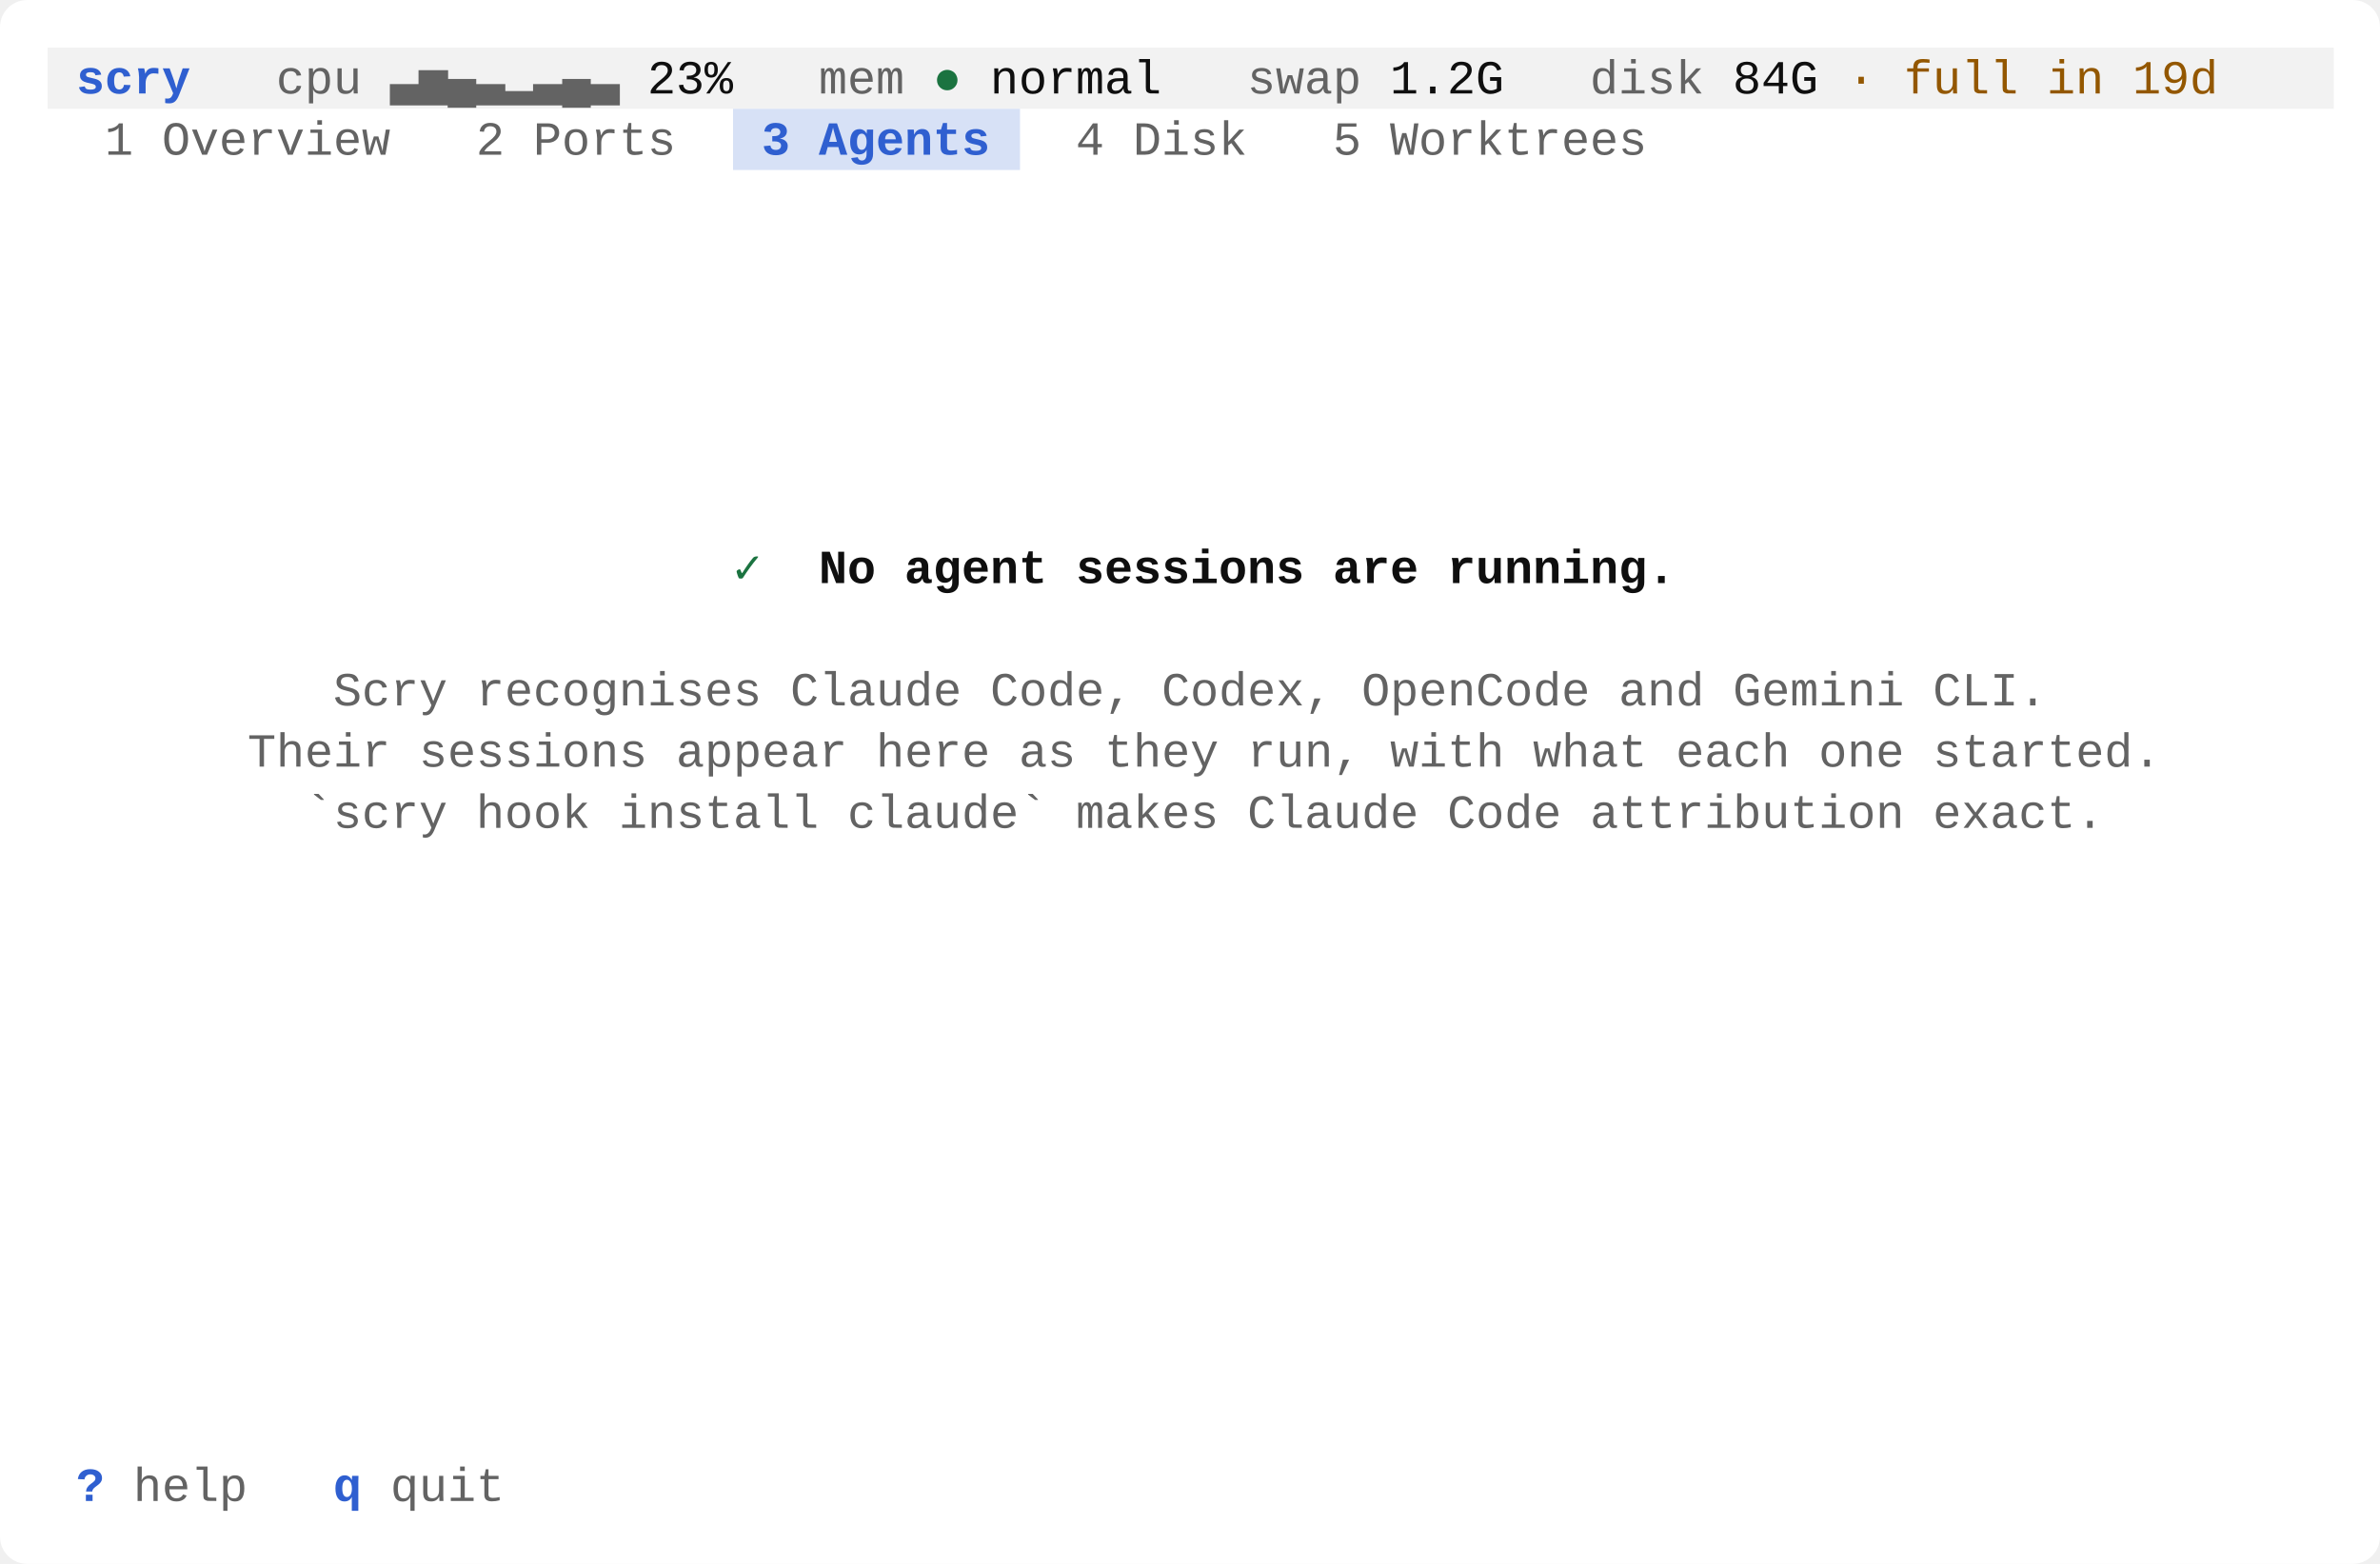
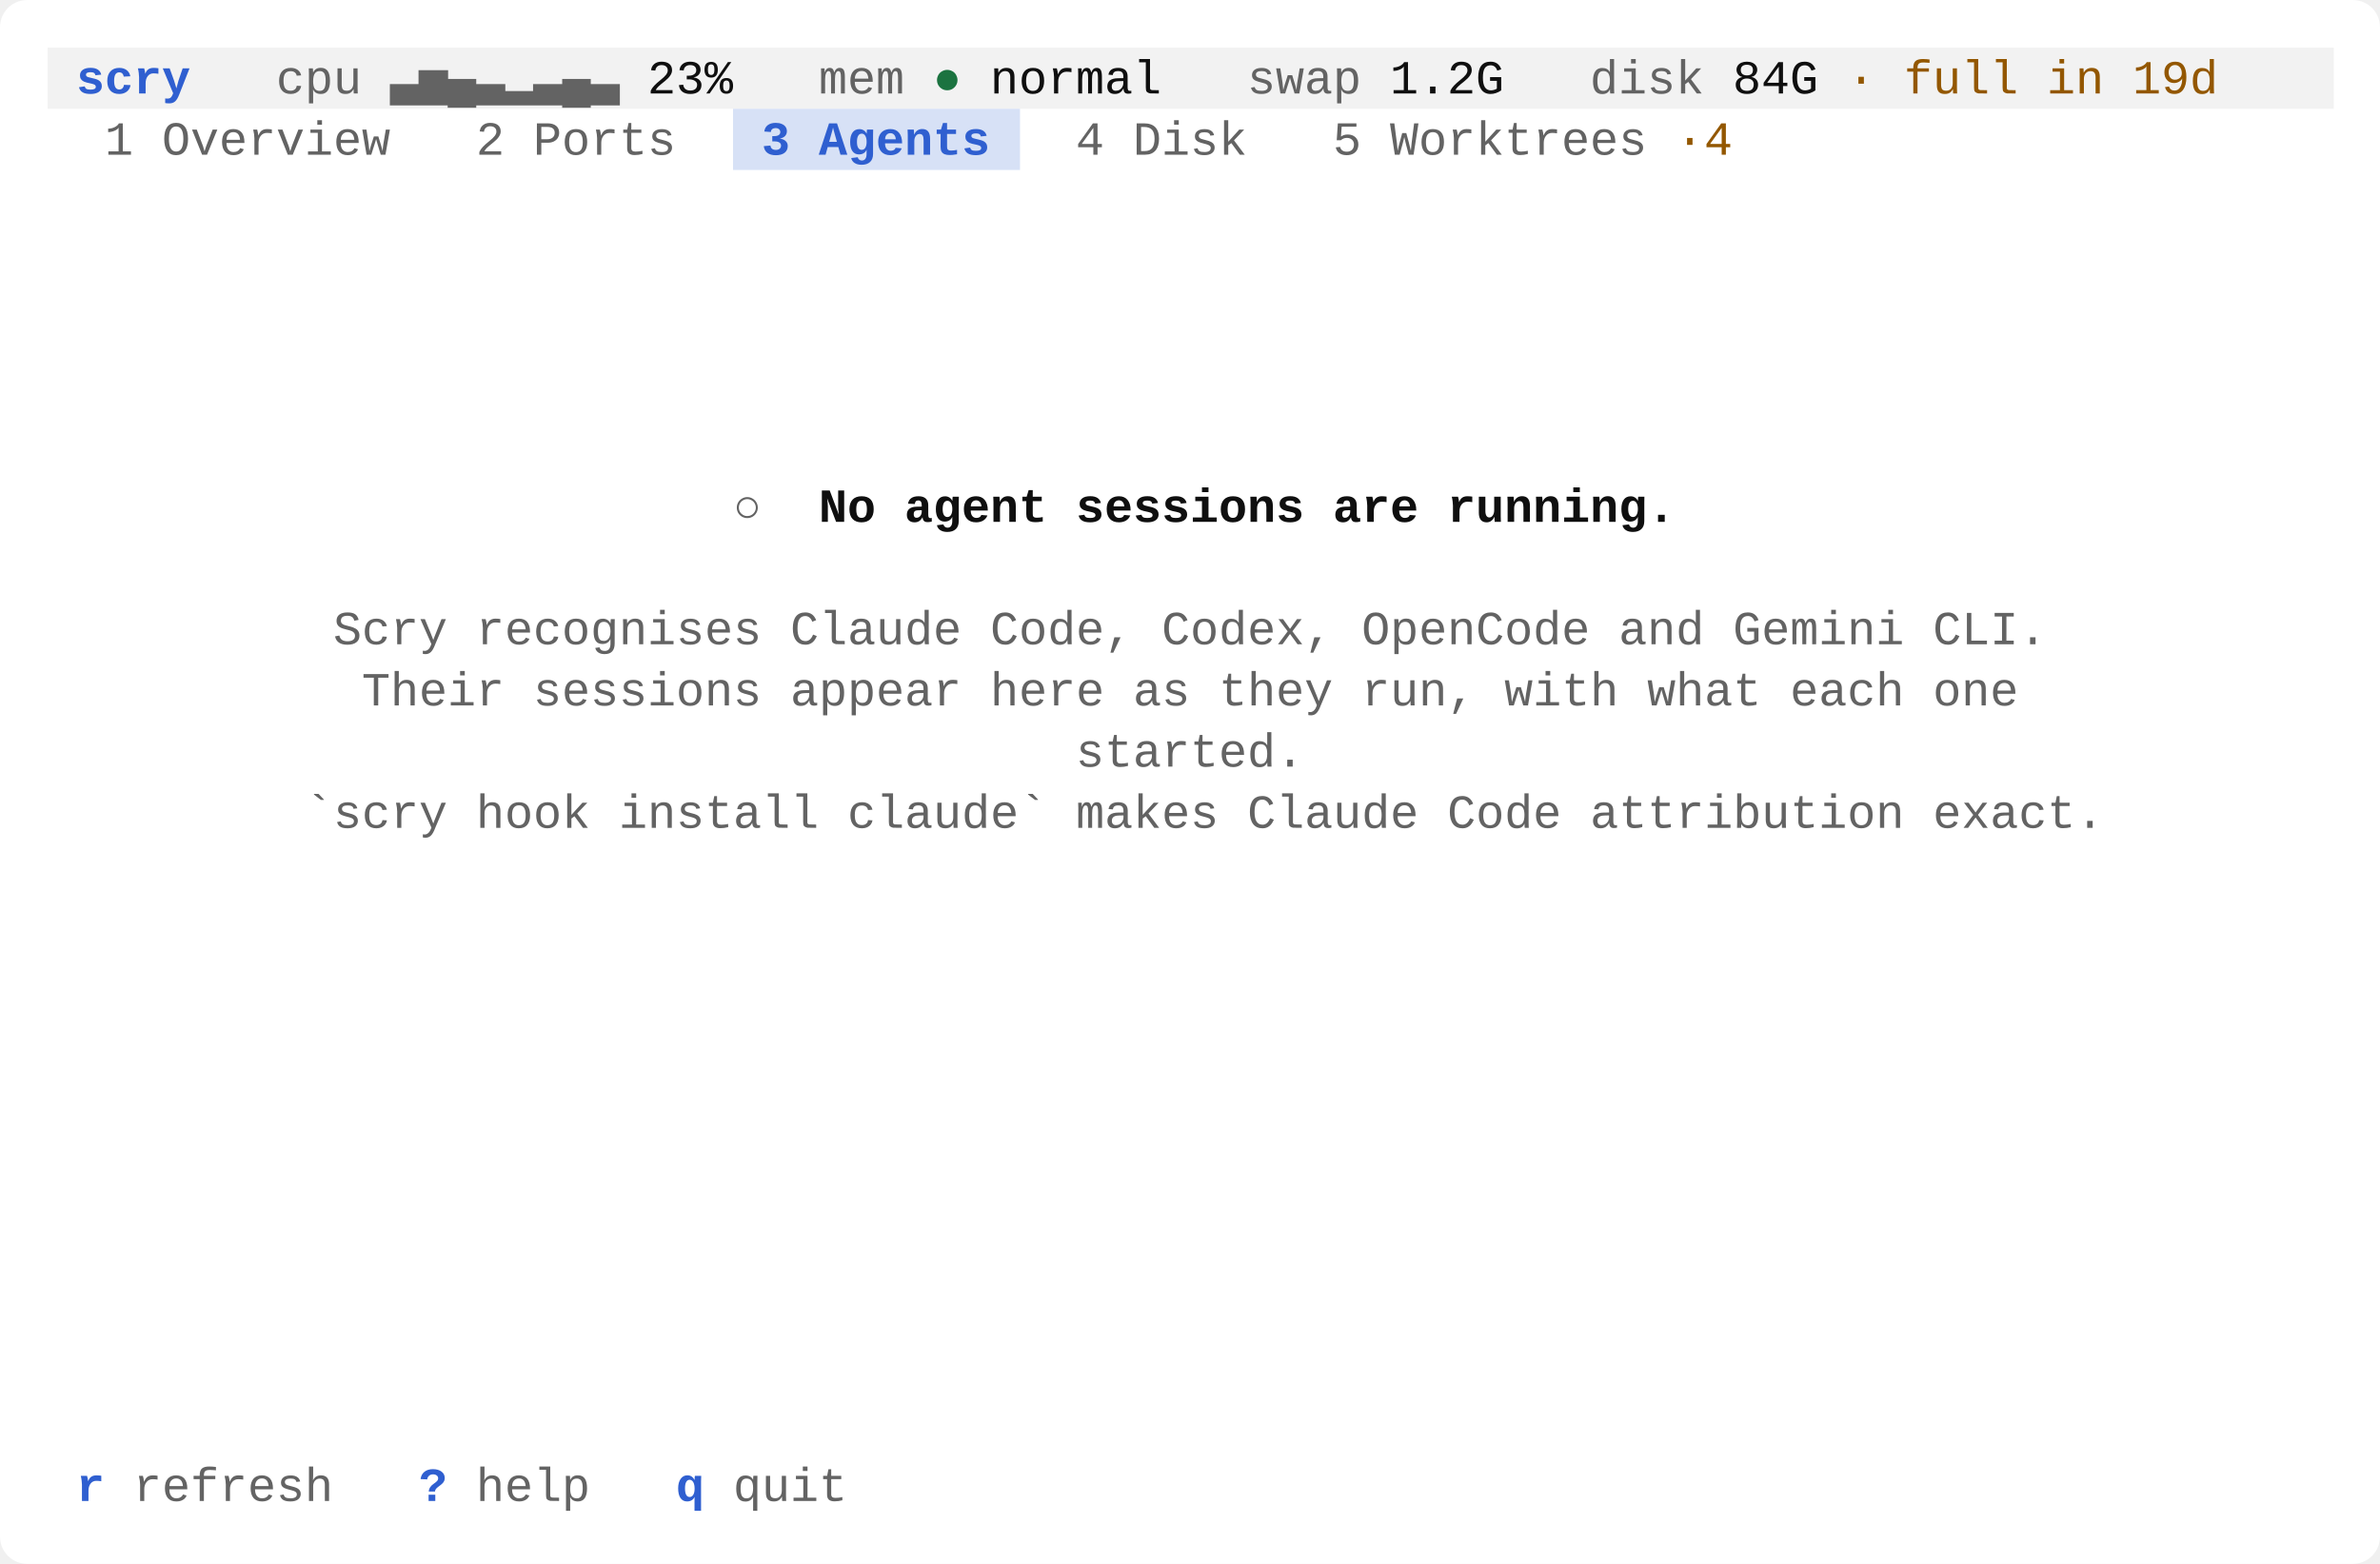
<svg xmlns="http://www.w3.org/2000/svg" width="700" height="460" viewBox="0 0 700 460">
  <style>text{font-family:ui-monospace,SFMono-Regular,"SF Mono",Menlo,Consolas,"Liberation Mono","DejaVu Sans Mono",monospace;font-size:14px;white-space:pre}</style>
  <rect width="700" height="460" rx="8" fill="#ffffff" />
  <g transform="translate(14 14)">
    <rect x="0.0" y="0" width="672.4" height="18" fill="#f2f2f2" />
    <text x="8.4" y="13.5" fill="#2f5fd0" textLength="33.6" lengthAdjust="spacingAndGlyphs" xml:space="preserve" font-weight="700">scry</text>
    <text x="67.2" y="13.5" fill="#636363" textLength="100.8" lengthAdjust="spacingAndGlyphs" xml:space="preserve">cpu ▃▅▄▃▂▃▄▃</text>
    <text x="176.4" y="13.5" fill="#0f0f0f" textLength="25.2" lengthAdjust="spacingAndGlyphs" xml:space="preserve">23%</text>
    <text x="226.8" y="13.5" fill="#636363" textLength="25.2" lengthAdjust="spacingAndGlyphs" xml:space="preserve">mem</text>
    <text x="260.4" y="13.5" fill="#1b7340" textLength="8.4" lengthAdjust="spacingAndGlyphs" xml:space="preserve">●</text>
    <text x="277.2" y="13.5" fill="#0f0f0f" textLength="50.4" lengthAdjust="spacingAndGlyphs" xml:space="preserve">normal</text>
    <text x="352.8" y="13.5" fill="#636363" textLength="33.6" lengthAdjust="spacingAndGlyphs" xml:space="preserve">swap</text>
    <text x="394.8" y="13.5" fill="#0f0f0f" textLength="33.6" lengthAdjust="spacingAndGlyphs" xml:space="preserve">1.2G</text>
    <text x="453.6" y="13.5" fill="#636363" textLength="33.6" lengthAdjust="spacingAndGlyphs" xml:space="preserve">disk</text>
    <text x="495.6" y="13.5" fill="#0f0f0f" textLength="25.2" lengthAdjust="spacingAndGlyphs" xml:space="preserve">84G</text>
    <text x="529.2" y="13.5" fill="#935700" textLength="109.2" lengthAdjust="spacingAndGlyphs" xml:space="preserve">· full in 19d</text>
    <rect x="201.6" y="18" width="84.4" height="18" fill="#d7e1f6" />
    <text x="16.8" y="31.5" fill="#636363" textLength="84.0" lengthAdjust="spacingAndGlyphs" xml:space="preserve">1 Overview</text>
    <text x="126.0" y="31.5" fill="#636363" textLength="58.8" lengthAdjust="spacingAndGlyphs" xml:space="preserve">2 Ports</text>
    <text x="210.0" y="31.5" fill="#2f5fd0" textLength="67.2" lengthAdjust="spacingAndGlyphs" xml:space="preserve" font-weight="700">3 Agents</text>
    <text x="302.4" y="31.5" fill="#636363" textLength="50.4" lengthAdjust="spacingAndGlyphs" xml:space="preserve">4 Disk</text>
    <text x="378.0" y="31.5" fill="#636363" textLength="92.4" lengthAdjust="spacingAndGlyphs" xml:space="preserve">5 Worktrees</text>
-     <text x="201.6" y="157.5" fill="#1b7340" textLength="8.4" lengthAdjust="spacingAndGlyphs" xml:space="preserve">✓</text>
-     <text x="226.8" y="157.5" fill="#0f0f0f" textLength="252.0" lengthAdjust="spacingAndGlyphs" xml:space="preserve" font-weight="700">No agent sessions are running.</text>
-     <text x="84.0" y="193.5" fill="#636363" textLength="504.0" lengthAdjust="spacingAndGlyphs" xml:space="preserve">Scry recognises Claude Code, Codex, OpenCode and Gemini CLI.</text>
-     <text x="58.8" y="211.5" fill="#636363" textLength="562.8" lengthAdjust="spacingAndGlyphs" xml:space="preserve">Their sessions appear here as they run, with what each one started.</text>
+     <text x="478.8" y="31.5" fill="#935700" textLength="16.8" lengthAdjust="spacingAndGlyphs" xml:space="preserve">·4</text>
+     <text x="201.6" y="139.5" fill="#636363" textLength="8.4" lengthAdjust="spacingAndGlyphs" xml:space="preserve">○</text>
+     <text x="226.8" y="139.5" fill="#0f0f0f" textLength="252.0" lengthAdjust="spacingAndGlyphs" xml:space="preserve" font-weight="700">No agent sessions are running.</text>
+     <text x="84.0" y="175.5" fill="#636363" textLength="504.0" lengthAdjust="spacingAndGlyphs" xml:space="preserve">Scry recognises Claude Code, Codex, OpenCode and Gemini CLI.</text>
+     <text x="92.4" y="193.5" fill="#636363" textLength="487.2" lengthAdjust="spacingAndGlyphs" xml:space="preserve">Their sessions appear here as they run, with what each one</text>
+     <text x="302.4" y="211.5" fill="#636363" textLength="67.2" lengthAdjust="spacingAndGlyphs" xml:space="preserve">started.</text>
    <text x="75.6" y="229.5" fill="#636363" textLength="529.2" lengthAdjust="spacingAndGlyphs" xml:space="preserve">`scry hook install claude` makes Claude Code attribution exact.</text>
-     <text x="8.4" y="427.5" fill="#2f5fd0" textLength="8.4" lengthAdjust="spacingAndGlyphs" xml:space="preserve" font-weight="700">?</text>
-     <text x="25.2" y="427.5" fill="#636363" textLength="33.6" lengthAdjust="spacingAndGlyphs" xml:space="preserve">help</text>
-     <text x="84.0" y="427.5" fill="#2f5fd0" textLength="8.4" lengthAdjust="spacingAndGlyphs" xml:space="preserve" font-weight="700">q</text>
-     <text x="100.8" y="427.5" fill="#636363" textLength="33.6" lengthAdjust="spacingAndGlyphs" xml:space="preserve">quit</text>
+     <text x="8.4" y="427.5" fill="#2f5fd0" textLength="8.4" lengthAdjust="spacingAndGlyphs" xml:space="preserve" font-weight="700">r</text>
+     <text x="25.2" y="427.5" fill="#636363" textLength="58.8" lengthAdjust="spacingAndGlyphs" xml:space="preserve">refresh</text>
+     <text x="109.2" y="427.5" fill="#2f5fd0" textLength="8.4" lengthAdjust="spacingAndGlyphs" xml:space="preserve" font-weight="700">?</text>
+     <text x="126.0" y="427.5" fill="#636363" textLength="33.6" lengthAdjust="spacingAndGlyphs" xml:space="preserve">help</text>
+     <text x="184.8" y="427.5" fill="#2f5fd0" textLength="8.4" lengthAdjust="spacingAndGlyphs" xml:space="preserve" font-weight="700">q</text>
+     <text x="201.6" y="427.5" fill="#636363" textLength="33.6" lengthAdjust="spacingAndGlyphs" xml:space="preserve">quit</text>
  </g>
</svg>
